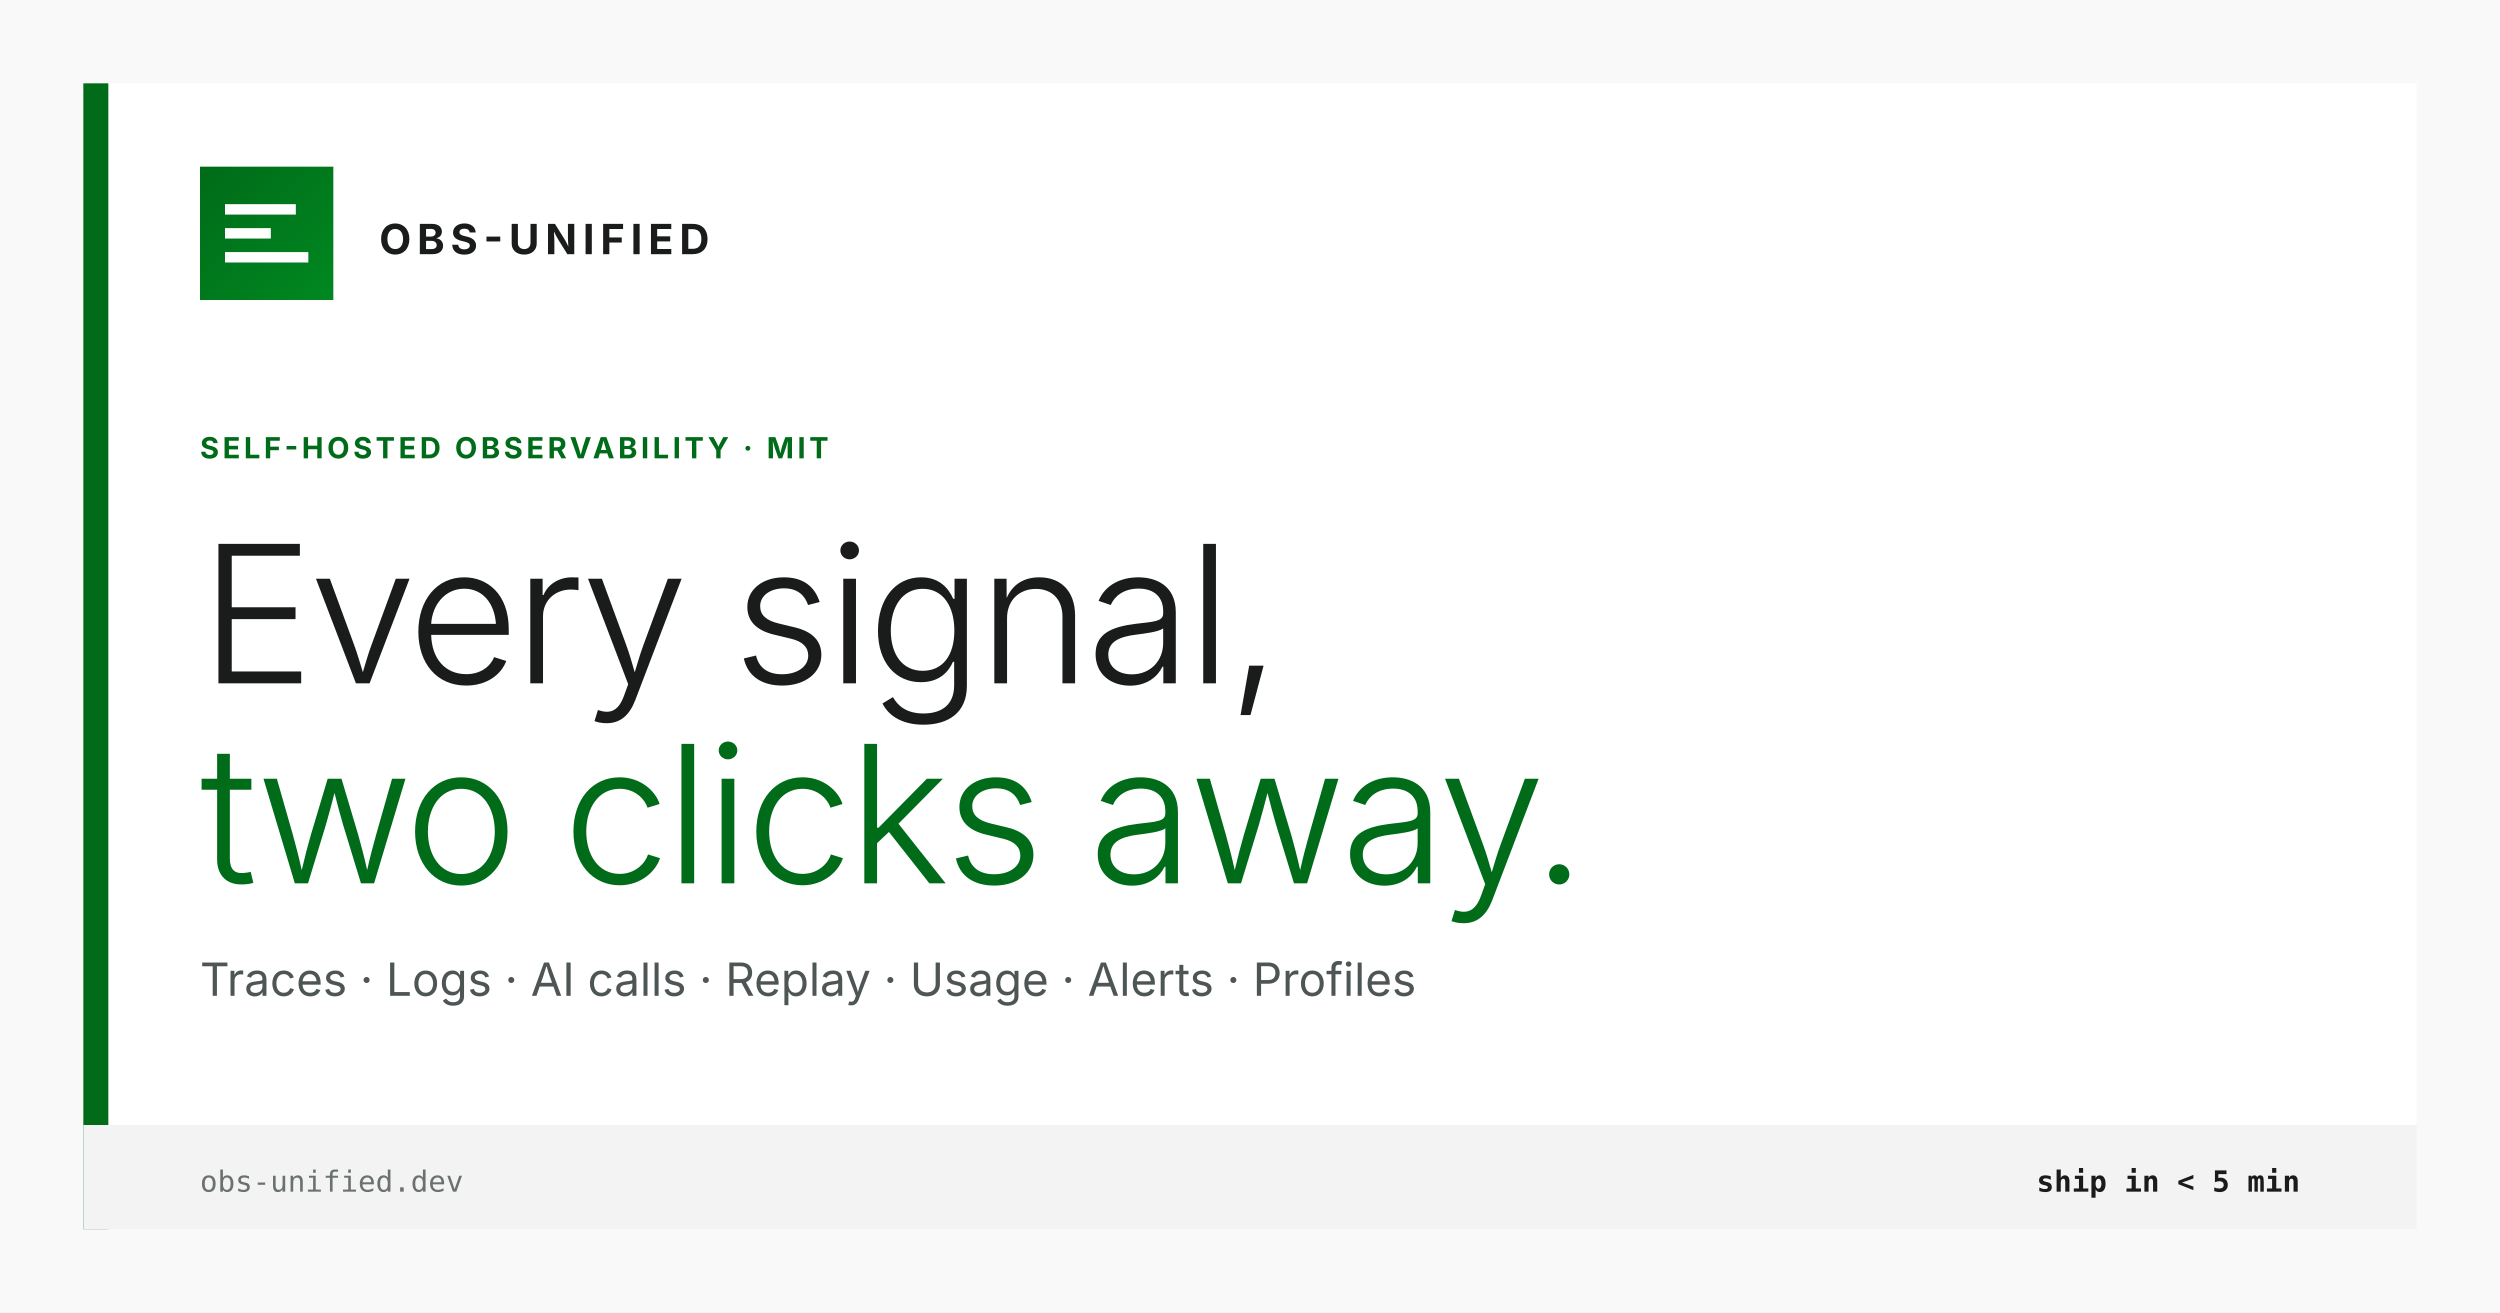
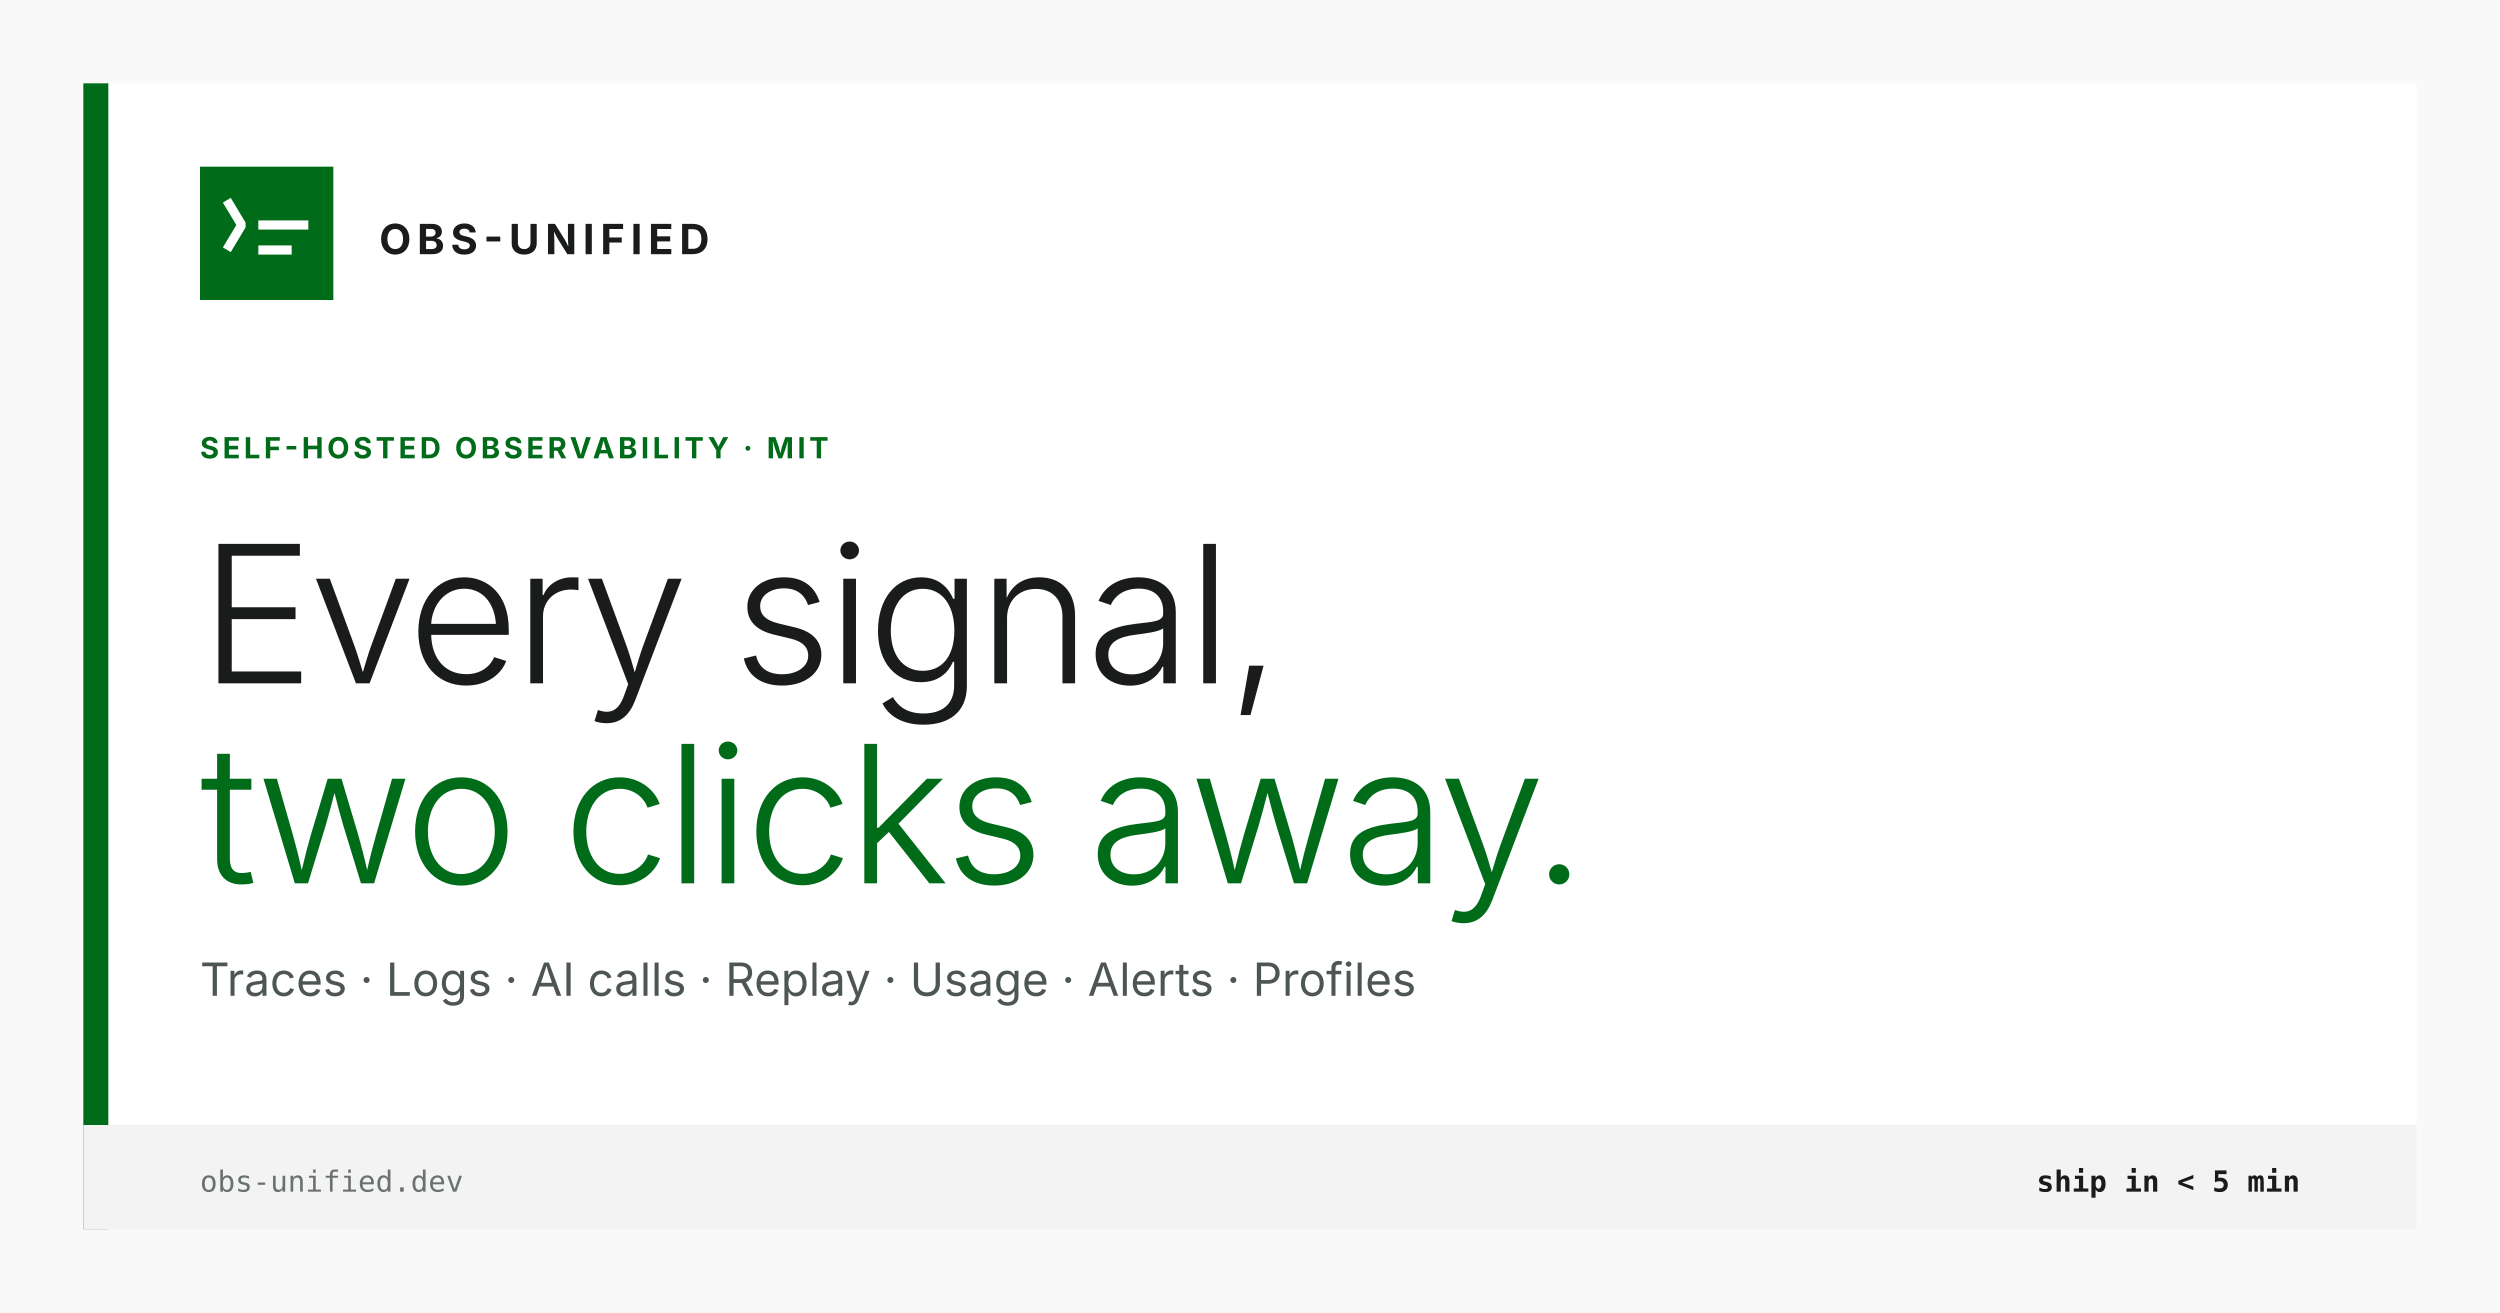
<svg xmlns="http://www.w3.org/2000/svg" viewBox="0 0 1200 630" width="1200" height="630" role="img" aria-label="obs-unified — every signal, two clicks away">
-   <defs>
-     <linearGradient id="ouOgMarkPresence" x1="0" y1="0" x2="64" y2="64" gradientUnits="userSpaceOnUse">
-       <stop offset="0" stop-color="#006B18" />
-       <stop offset="1" stop-color="#008821" />
-     </linearGradient>
-   </defs>
  <rect width="1200" height="630" fill="#F9F9F9" />
  <rect x="40" y="40" width="1120" height="550" fill="#FFFFFF" />
  <rect x="40" y="40" width="12" height="550" fill="#006B18" />
  <g transform="translate(96 80)">
-     <rect width="64" height="64" fill="url(#ouOgMarkPresence)" />
-     <rect x="12" y="18" width="34" height="5" fill="#FFFFFF" />
-     <rect x="12" y="29.5" width="22" height="5" fill="#FFFFFF" />
-     <rect x="12" y="41" width="40" height="5" fill="#FFFFFF" />
+     <rect width="64" height="64" fill="#006B18" />
+     <path d="M14 18 L20 28 L14 38" fill="none" stroke="#FFFFFF" stroke-width="4.4" stroke-linejoin="bevel" stroke-linecap="square" />
+     <rect x="28" y="25.8" width="24" height="4.4" fill="#FFFFFF" />
+     <rect x="28" y="37.8" width="16" height="4.4" fill="#FFFFFF" />
    <text x="86" y="42" fill="#1A1C1C" font-family="'Inter Variable','Inter',ui-sans-serif,system-ui,sans-serif" font-size="20" font-weight="700" letter-spacing="2.8">OBS-UNIFIED</text>
  </g>
  <text x="96" y="220" fill="#006B18" font-family="'Inter Variable','Inter',ui-sans-serif,system-ui,sans-serif" font-size="14" font-weight="700" letter-spacing="1.7">SELF-HOSTED OBSERVABILITY · MIT</text>
  <text x="96" y="328" fill="#1A1C1C" font-family="'Inter Variable','Inter',ui-sans-serif,system-ui,sans-serif" font-size="92" font-weight="300" letter-spacing="-2.2">Every signal,</text>
  <text x="96" y="424" fill="#006B18" font-family="'Inter Variable','Inter',ui-sans-serif,system-ui,sans-serif" font-size="92" font-weight="300" letter-spacing="-2.2">two clicks away.</text>
  <text x="96" y="478" fill="#4E5555" font-family="'Inter Variable','Inter',ui-sans-serif,system-ui,sans-serif" font-size="22" font-weight="400">Traces · Logs · AI calls · Replay · Usage · Alerts · Profiles</text>
  <rect x="40" y="540" width="1120" height="50" fill="#F3F3F3" />
  <text x="96" y="572" fill="#6B7171" font-family="ui-monospace,SFMono-Regular,Menlo,Consolas,monospace" font-size="14" font-weight="500">obs-unified.dev</text>
  <text x="1104" y="572" text-anchor="end" fill="#1A1C1C" font-family="ui-monospace,SFMono-Regular,Menlo,Consolas,monospace" font-size="14" font-weight="600">ship in &lt; 5 min</text>
</svg>
